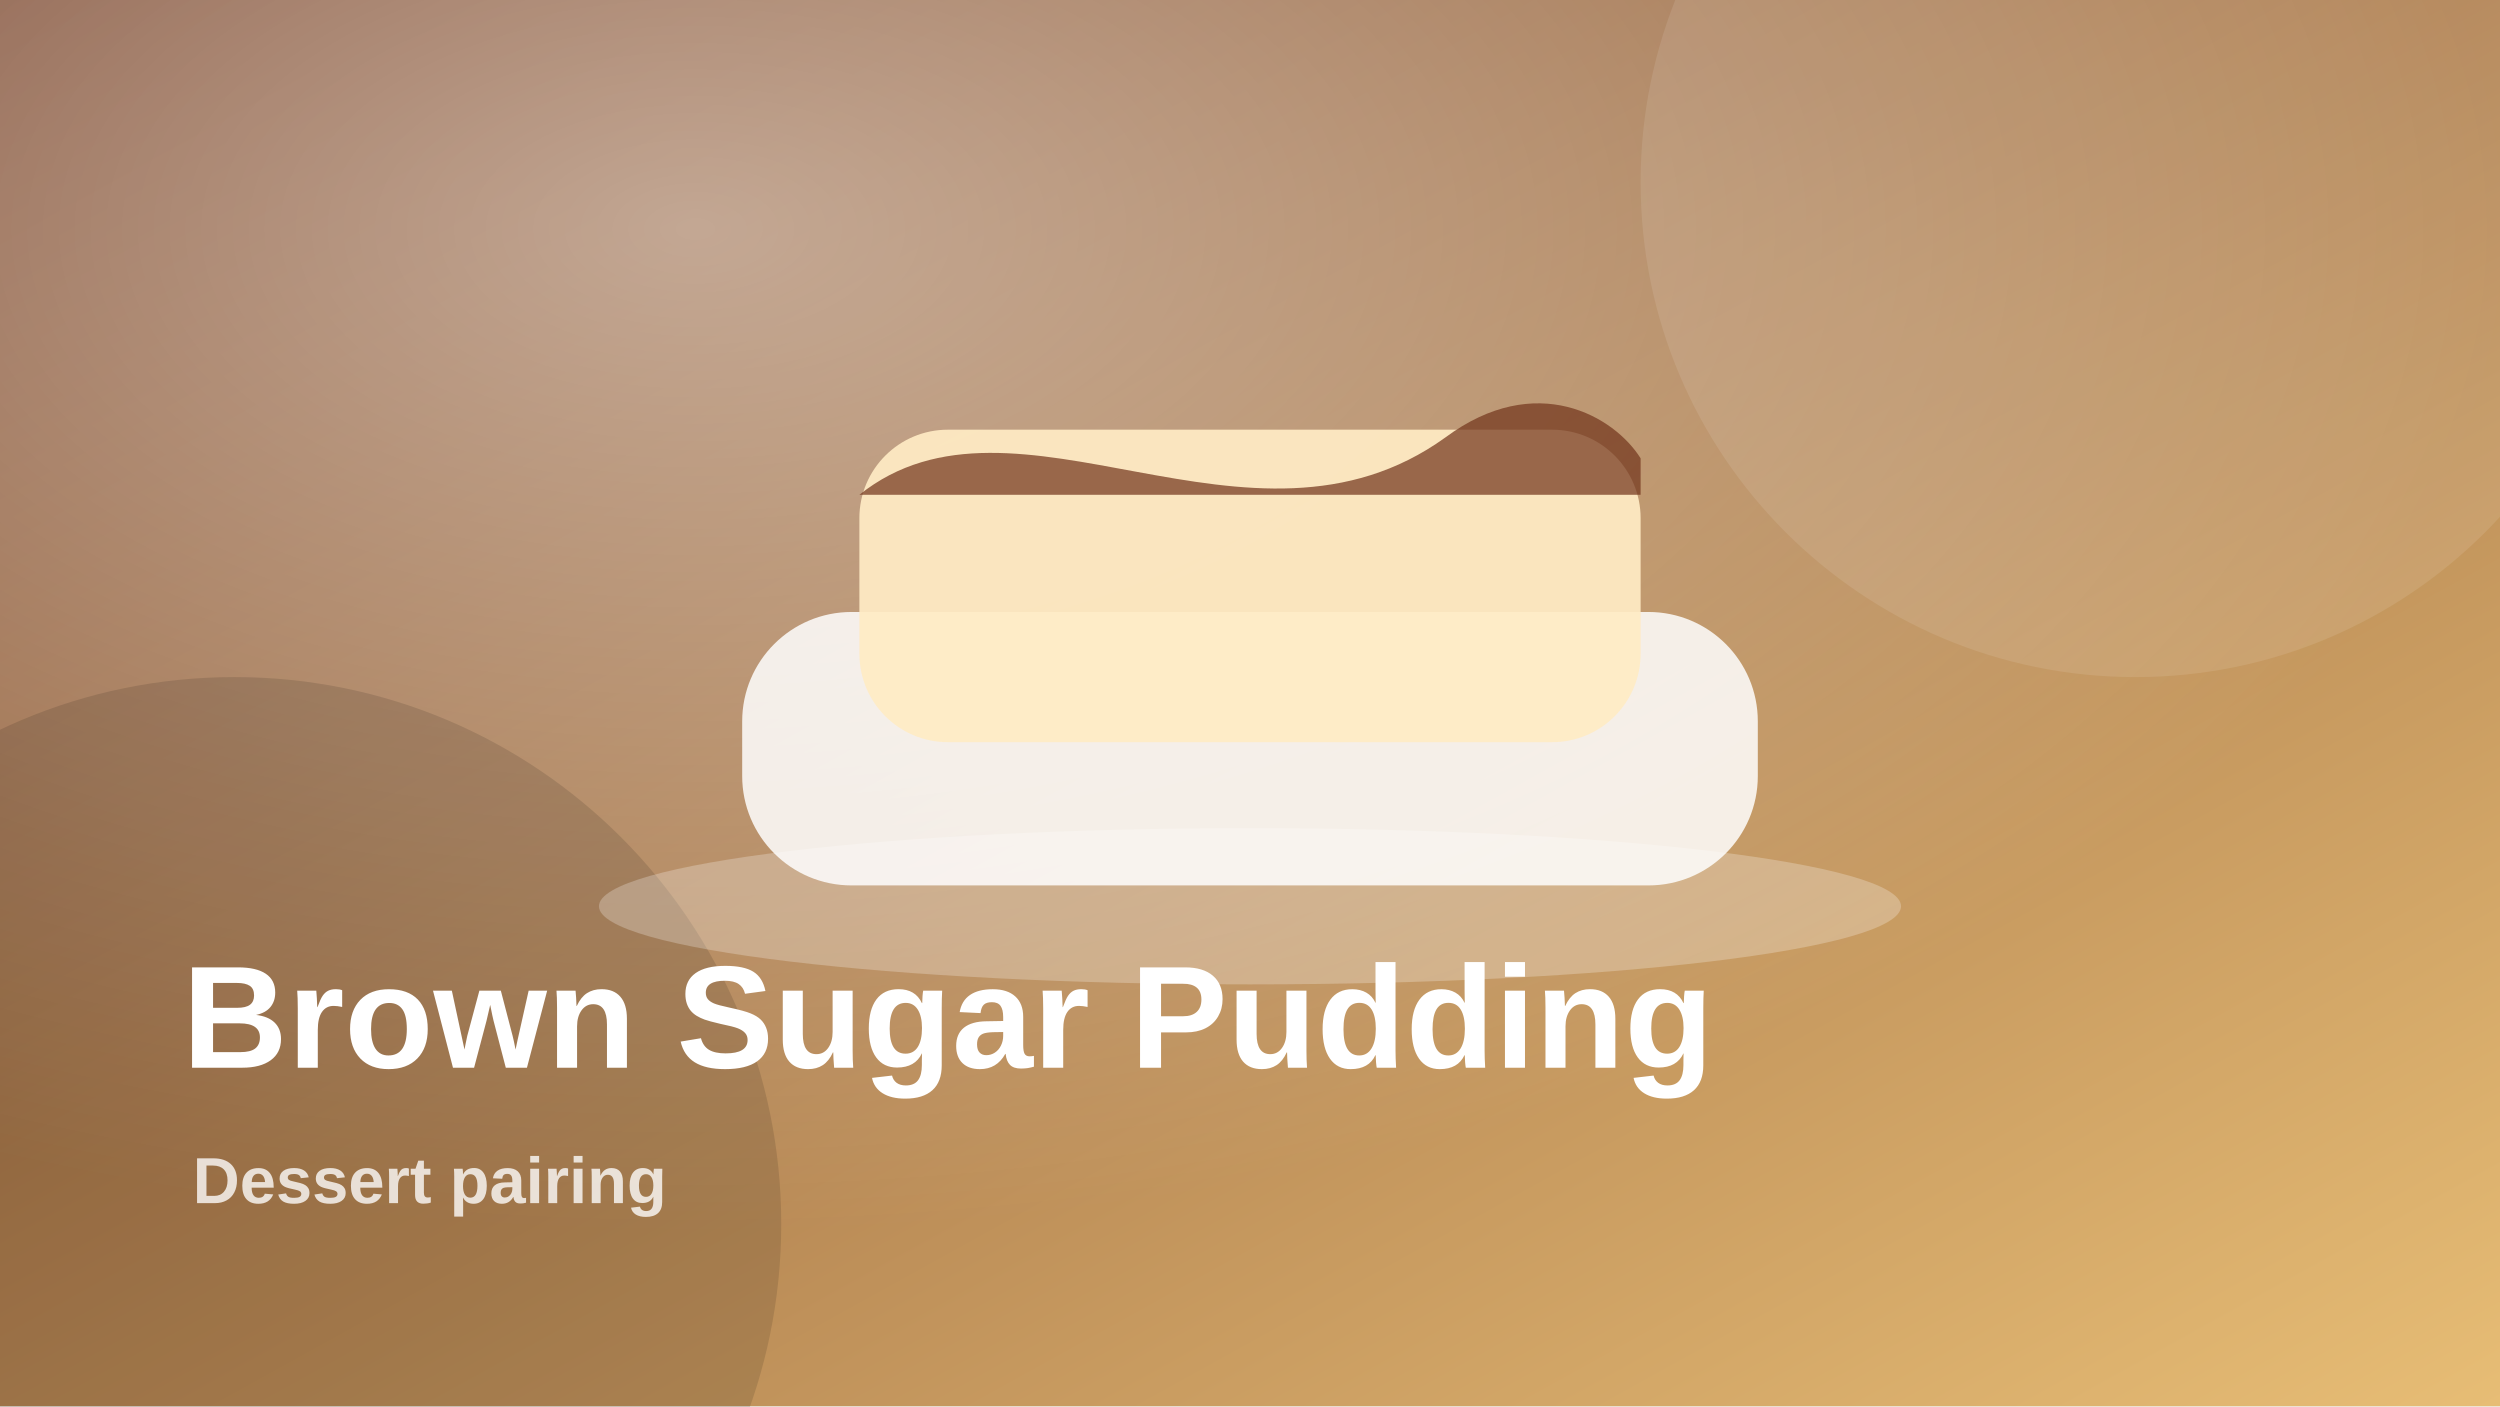
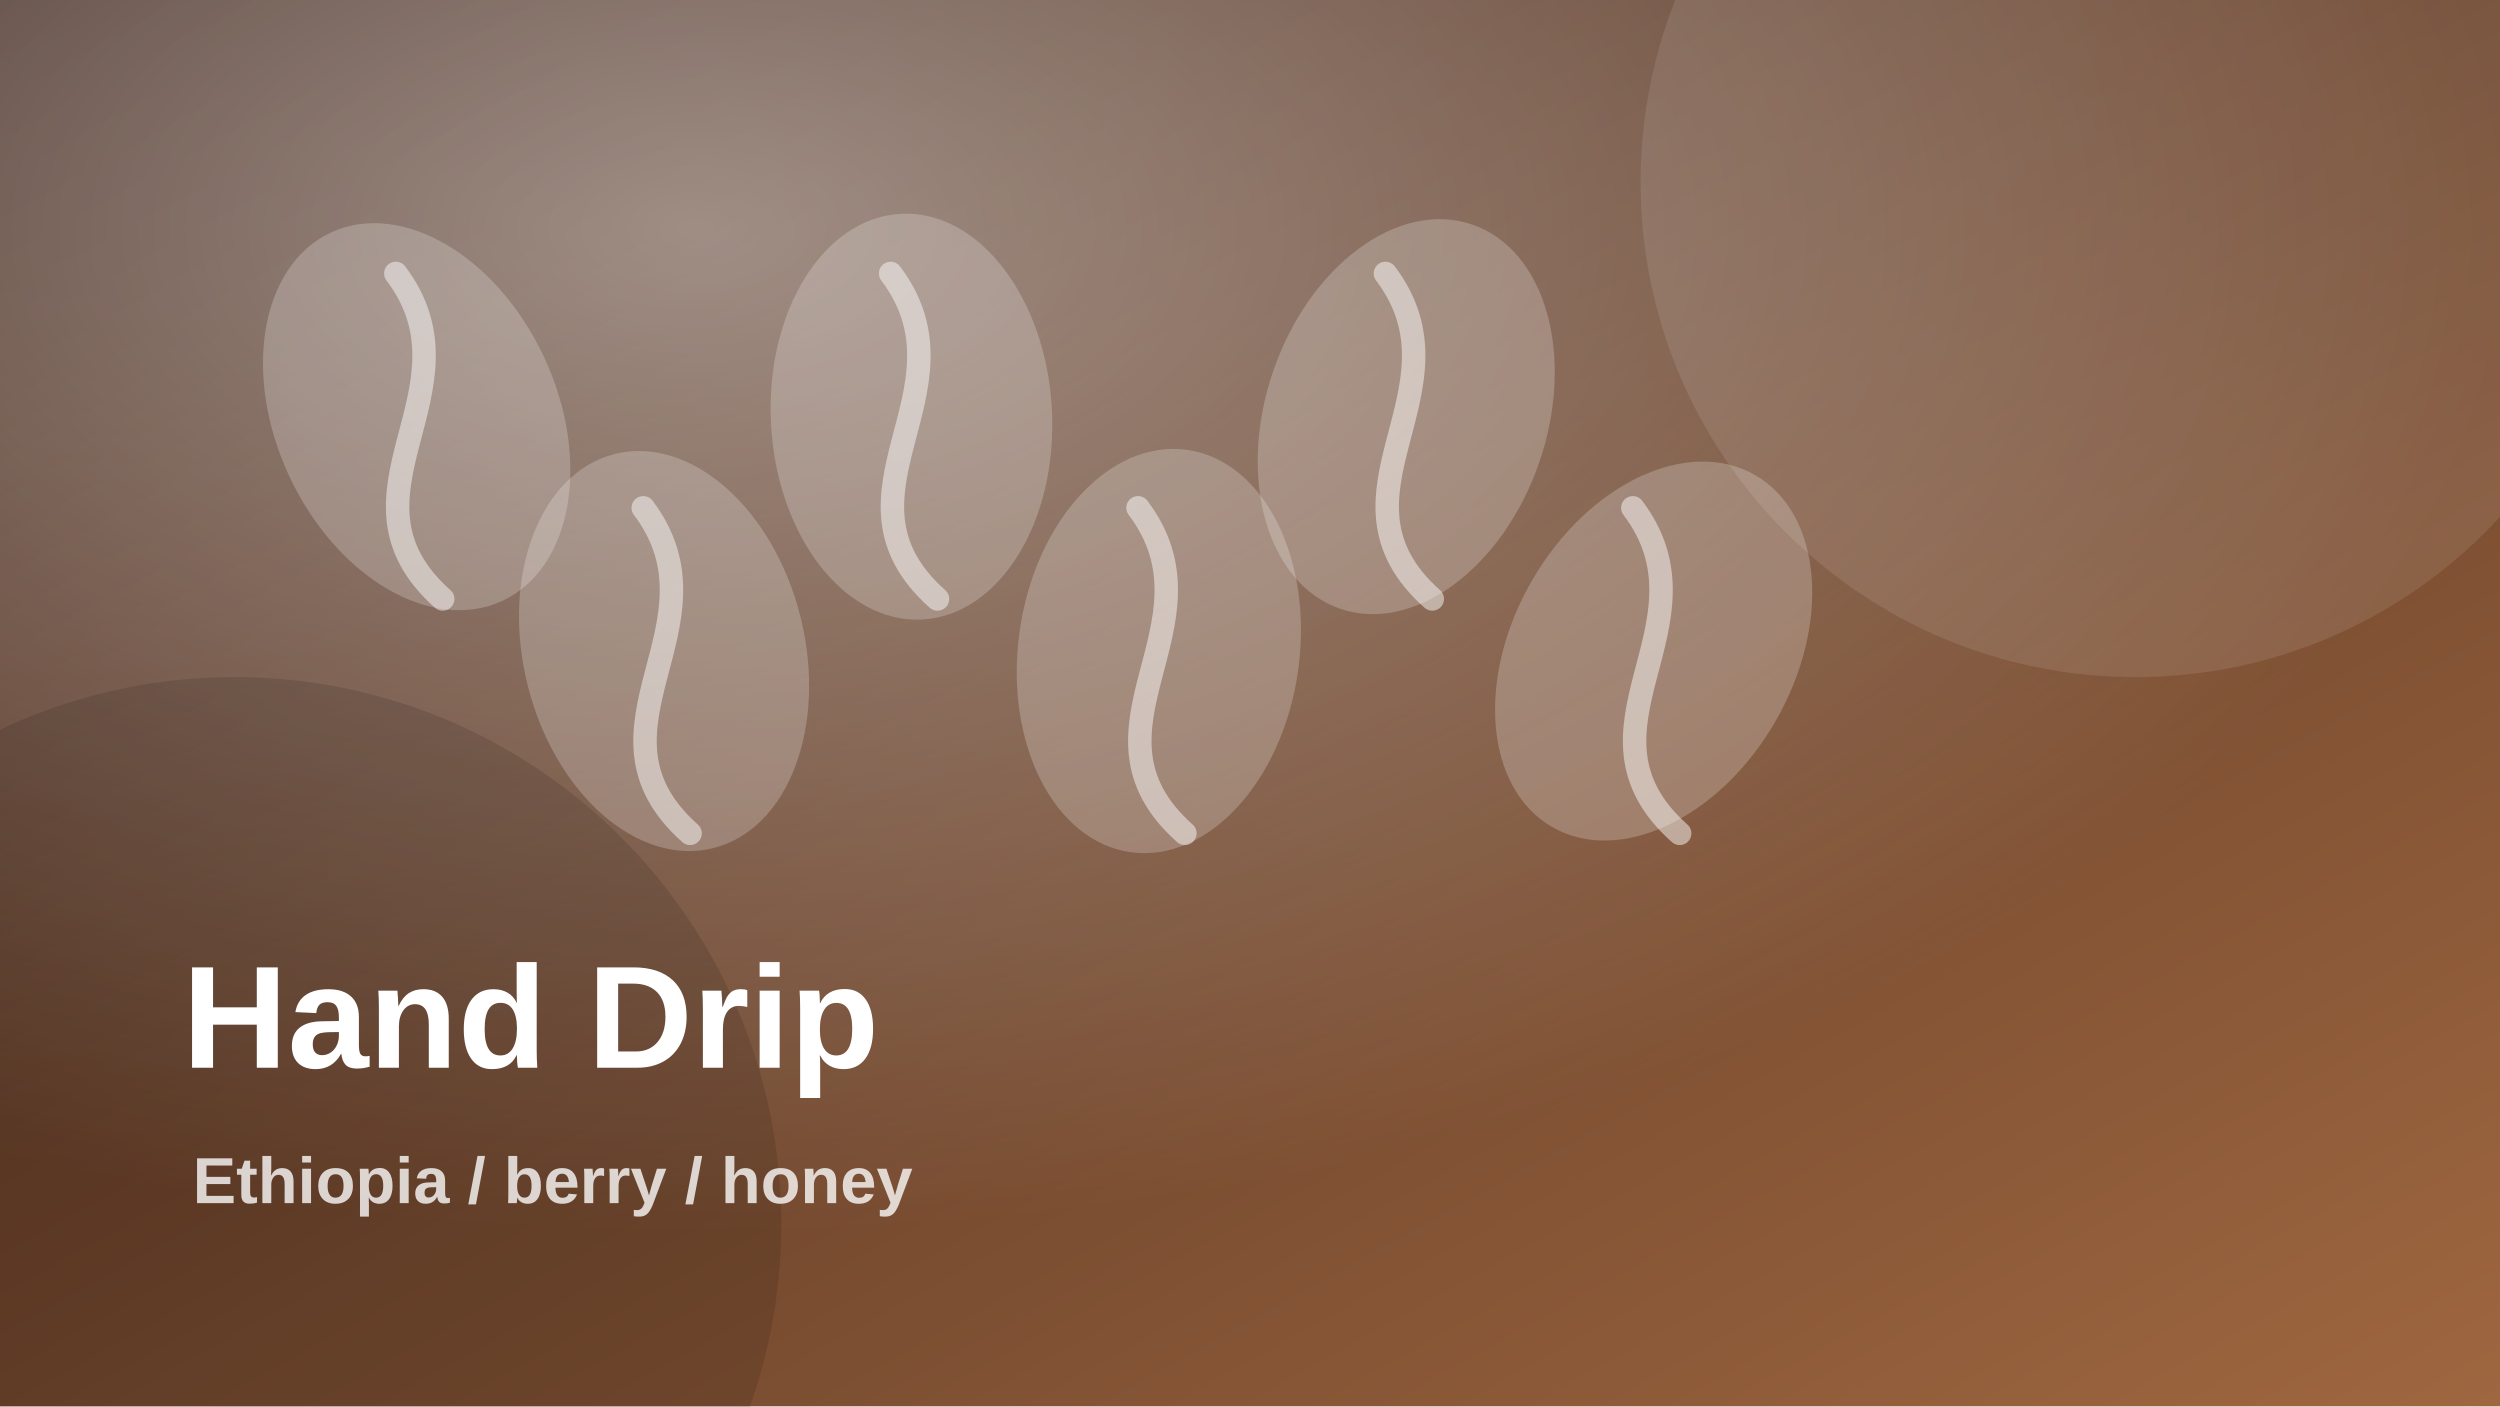
<svg xmlns="http://www.w3.org/2000/svg" width="960" height="540" viewBox="0 0 960 540">
  <defs>
    <linearGradient id="g" x1="0" y1="0" x2="1" y2="1">
-       <stop stop-color="#7a452b" offset="0" />
-       <stop stop-color="#e7bd75" offset="1" />
+       <stop stop-color="#3b2117" offset="0" />
+       <stop stop-color="#9f6740" offset="1" />
    </linearGradient>
    <radialGradient id="r" cx=".28" cy=".16" r=".72">
      <stop stop-color="rgba(255,255,255,.45)" offset="0" />
      <stop stop-color="rgba(255,255,255,0)" offset="1" />
    </radialGradient>
  </defs>
  <rect width="960" height="540" fill="url(#g)" />
  <rect width="960" height="540" fill="url(#r)" />
  <circle cx="820" cy="70" r="190" fill="rgba(255,255,255,.10)" />
  <circle cx="90" cy="470" r="210" fill="rgba(0,0,0,.12)" />
-   <rect x="285" y="235" width="390" height="105" rx="42" fill="rgba(255,255,255,.84)" />
-   <rect x="330" y="165" width="300" height="120" rx="34" fill="rgba(255,236,196,.92)" />
-   <path d="M330 190 C390 142 480 222 555 168 C590 142 620 160 630 176 L630 190 Z" fill="rgba(115,55,30,.72)" />
-   <ellipse cx="480" cy="348" rx="250" ry="30" fill="rgba(255,255,255,.25)" />
-   <text x="70" y="410" font-family="Arial, sans-serif" font-size="56" font-weight="800" fill="white">Brown Sugar Pudding</text>
-   <text x="74" y="462" font-family="Arial, sans-serif" font-size="25" font-weight="600" fill="rgba(255,255,255,.78)">Dessert pairing</text>
+   <ellipse cx="160" cy="160" rx="54" ry="78" transform="rotate(-25 160 160)" fill="rgba(255,255,255,.22)" />
+   <path d="M152 105 C186 150 125 190 170 230" stroke="rgba(255,255,255,.48)" stroke-width="9" fill="none" stroke-linecap="round" />
+   <ellipse cx="255" cy="250" rx="54" ry="78" transform="rotate(-14 255 250)" fill="rgba(255,255,255,.22)" />
+   <path d="M247 195 C281 240 220 280 265 320" stroke="rgba(255,255,255,.48)" stroke-width="9" fill="none" stroke-linecap="round" />
+   <ellipse cx="350" cy="160" rx="54" ry="78" transform="rotate(-3 350 160)" fill="rgba(255,255,255,.22)" />
+   <path d="M342 105 C376 150 315 190 360 230" stroke="rgba(255,255,255,.48)" stroke-width="9" fill="none" stroke-linecap="round" />
+   <ellipse cx="445" cy="250" rx="54" ry="78" transform="rotate(8 445 250)" fill="rgba(255,255,255,.22)" />
+   <path d="M437 195 C471 240 410 280 455 320" stroke="rgba(255,255,255,.48)" stroke-width="9" fill="none" stroke-linecap="round" />
+   <ellipse cx="540" cy="160" rx="54" ry="78" transform="rotate(19 540 160)" fill="rgba(255,255,255,.22)" />
+   <path d="M532 105 C566 150 505 190 550 230" stroke="rgba(255,255,255,.48)" stroke-width="9" fill="none" stroke-linecap="round" />
+   <ellipse cx="635" cy="250" rx="54" ry="78" transform="rotate(30 635 250)" fill="rgba(255,255,255,.22)" />
+   <path d="M627 195 C661 240 600 280 645 320" stroke="rgba(255,255,255,.48)" stroke-width="9" fill="none" stroke-linecap="round" />
+   <text x="70" y="410" font-family="Arial, sans-serif" font-size="56" font-weight="800" fill="white">Hand Drip</text>
+   <text x="74" y="462" font-family="Arial, sans-serif" font-size="25" font-weight="600" fill="rgba(255,255,255,.78)">Ethiopia / berry / honey</text>
</svg>
